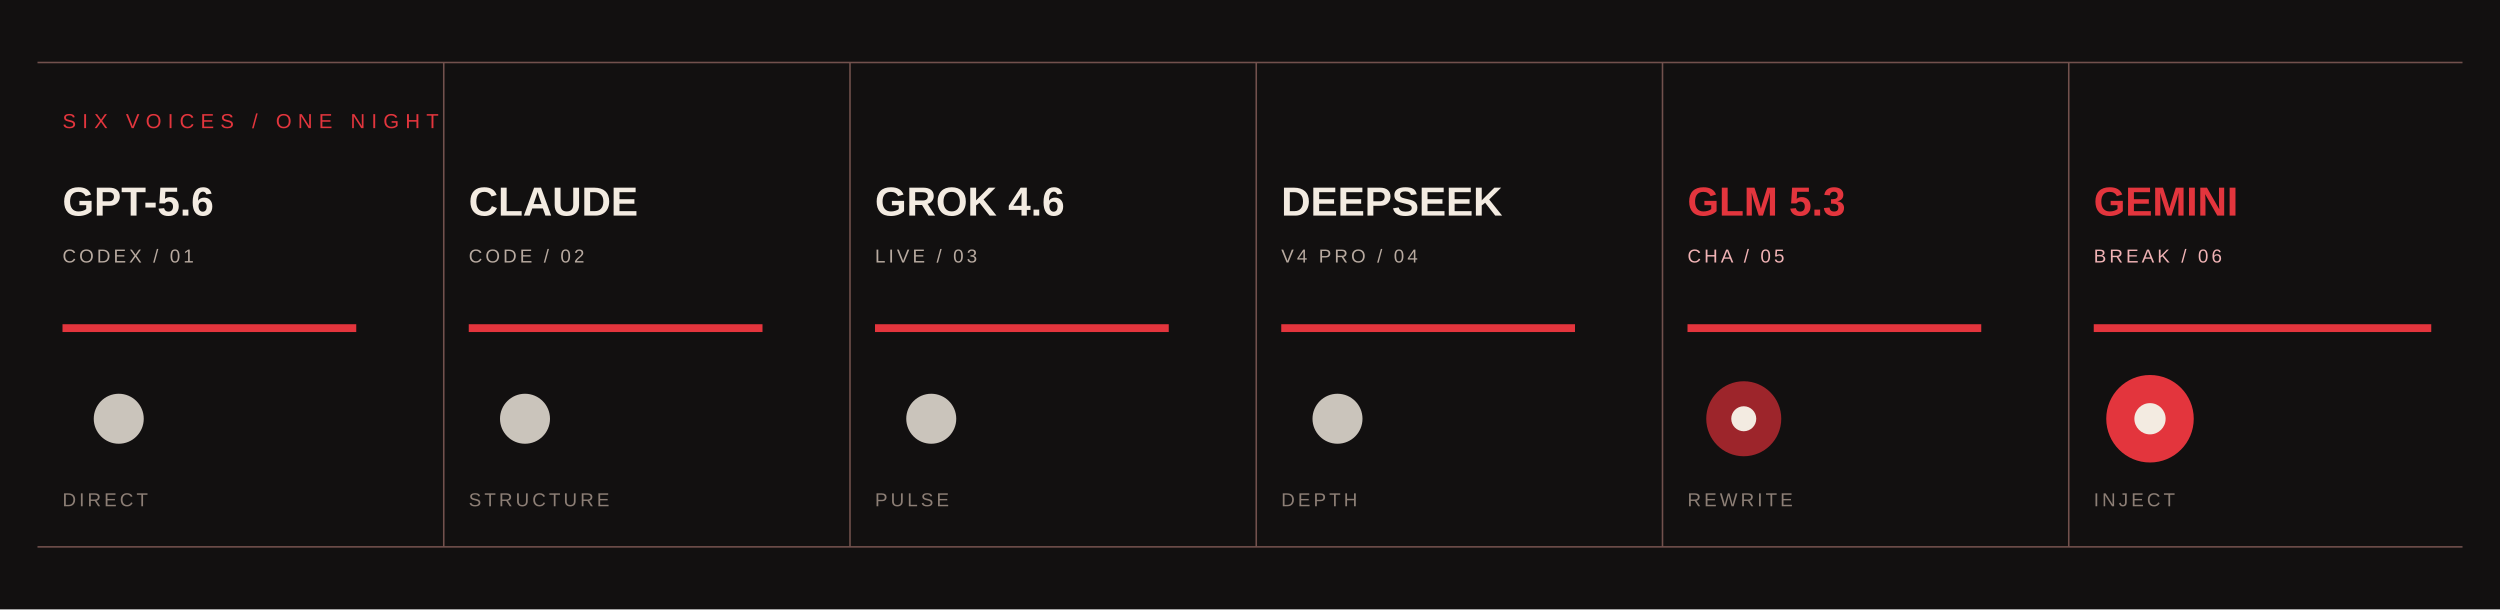
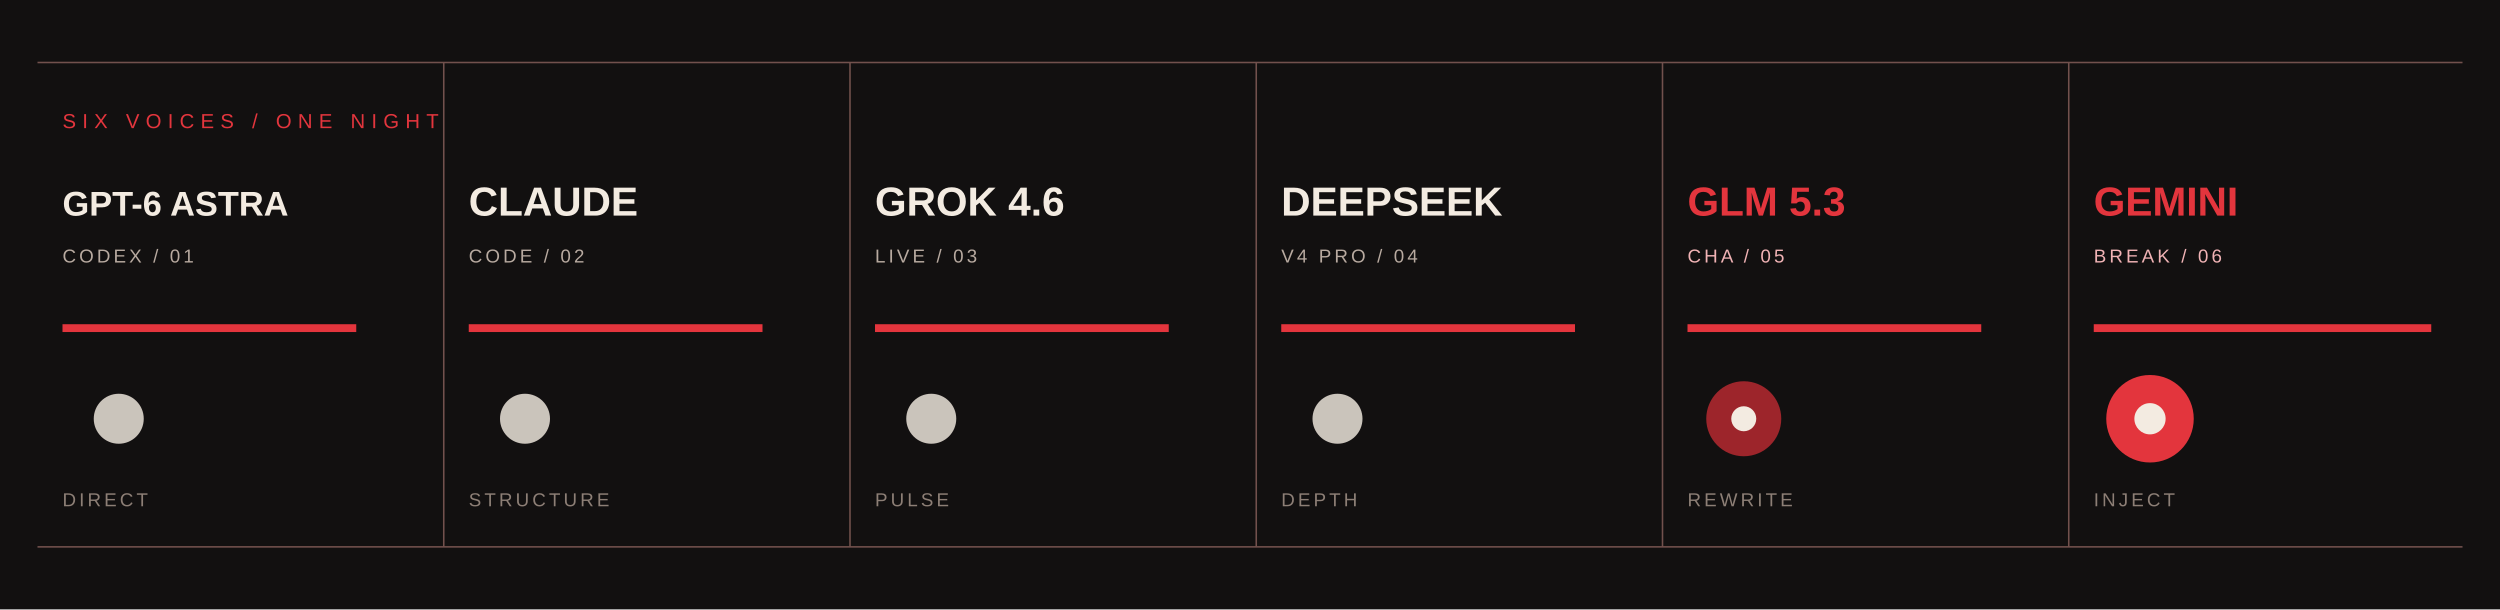
<svg xmlns="http://www.w3.org/2000/svg" viewBox="0 0 1600 390" role="img" aria-labelledby="title desc">
  <rect width="1600" height="390" fill="#0a0909" />
  <path d="M0 0h1600v390H0z" fill="#f3ebe1" opacity=".035" />
  <g stroke="#72514d" stroke-width="1">
    <path d="M24 40h1552M24 350h1552" />
    <path d="M284 40v310M544 40v310M804 40v310M1064 40v310M1324 40v310" />
  </g>
  <g font-family="Arial, Helvetica, sans-serif">
    <text x="40" y="82" fill="#e3353d" font-size="13" letter-spacing="4">SIX VOICES / ONE NIGHT</text>
-     <text x="40" y="138" fill="#f3ebe1" font-size="26" font-weight="700">GPT-5.6</text>
+     <text x="40" y="138" fill="#f3ebe1" font-size="22" font-weight="700">GPT-6 ASTRA</text>
    <text x="40" y="168" fill="#b8aaa0" font-size="12" letter-spacing="2">CODEX / 01</text>
    <text x="300" y="138" fill="#f3ebe1" font-size="26" font-weight="700">CLAUDE</text>
    <text x="300" y="168" fill="#b8aaa0" font-size="12" letter-spacing="2">CODE / 02</text>
    <text x="560" y="138" fill="#f3ebe1" font-size="26" font-weight="700">GROK 4.6</text>
    <text x="560" y="168" fill="#b8aaa0" font-size="12" letter-spacing="2">LIVE / 03</text>
    <text x="820" y="138" fill="#f3ebe1" font-size="26" font-weight="700">DEEPSEEK</text>
    <text x="820" y="168" fill="#b8aaa0" font-size="12" letter-spacing="2">V4 PRO / 04</text>
    <text x="1080" y="138" fill="#e3353d" font-size="26" font-weight="700">GLM 5.3</text>
    <text x="1080" y="168" fill="#f1b3b5" font-size="12" letter-spacing="2">CHA / 05</text>
    <text x="1340" y="138" fill="#e3353d" font-size="26" font-weight="700">GEMINI</text>
    <text x="1340" y="168" fill="#f1b3b5" font-size="12" letter-spacing="2">BREAK / 06</text>
  </g>
  <g fill="none" stroke="#e3353d" stroke-width="5">
    <path d="M40 210h188M300 210h188M560 210h188M820 210h188M1080 210h188M1340 210h216" />
  </g>
  <g fill="#f3ebe1" opacity=".82">
    <circle cx="76" cy="268" r="16" />
    <circle cx="336" cy="268" r="16" />
    <circle cx="596" cy="268" r="16" />
    <circle cx="856" cy="268" r="16" />
  </g>
  <circle cx="1116" cy="268" r="24" fill="#9d252b" />
  <circle cx="1116" cy="268" r="8" fill="#f3ebe1" />
  <circle cx="1376" cy="268" r="28" fill="#e3353d" />
  <circle cx="1376" cy="268" r="10" fill="#f3ebe1" />
  <g fill="#8d7f76" font-family="Arial, Helvetica, sans-serif" font-size="12" letter-spacing="2">
    <text x="40" y="324">DIRECT</text>
    <text x="300" y="324">STRUCTURE</text>
    <text x="560" y="324">PULSE</text>
    <text x="820" y="324">DEPTH</text>
    <text x="1080" y="324">REWRITE</text>
    <text x="1340" y="324">INJECT</text>
  </g>
</svg>
